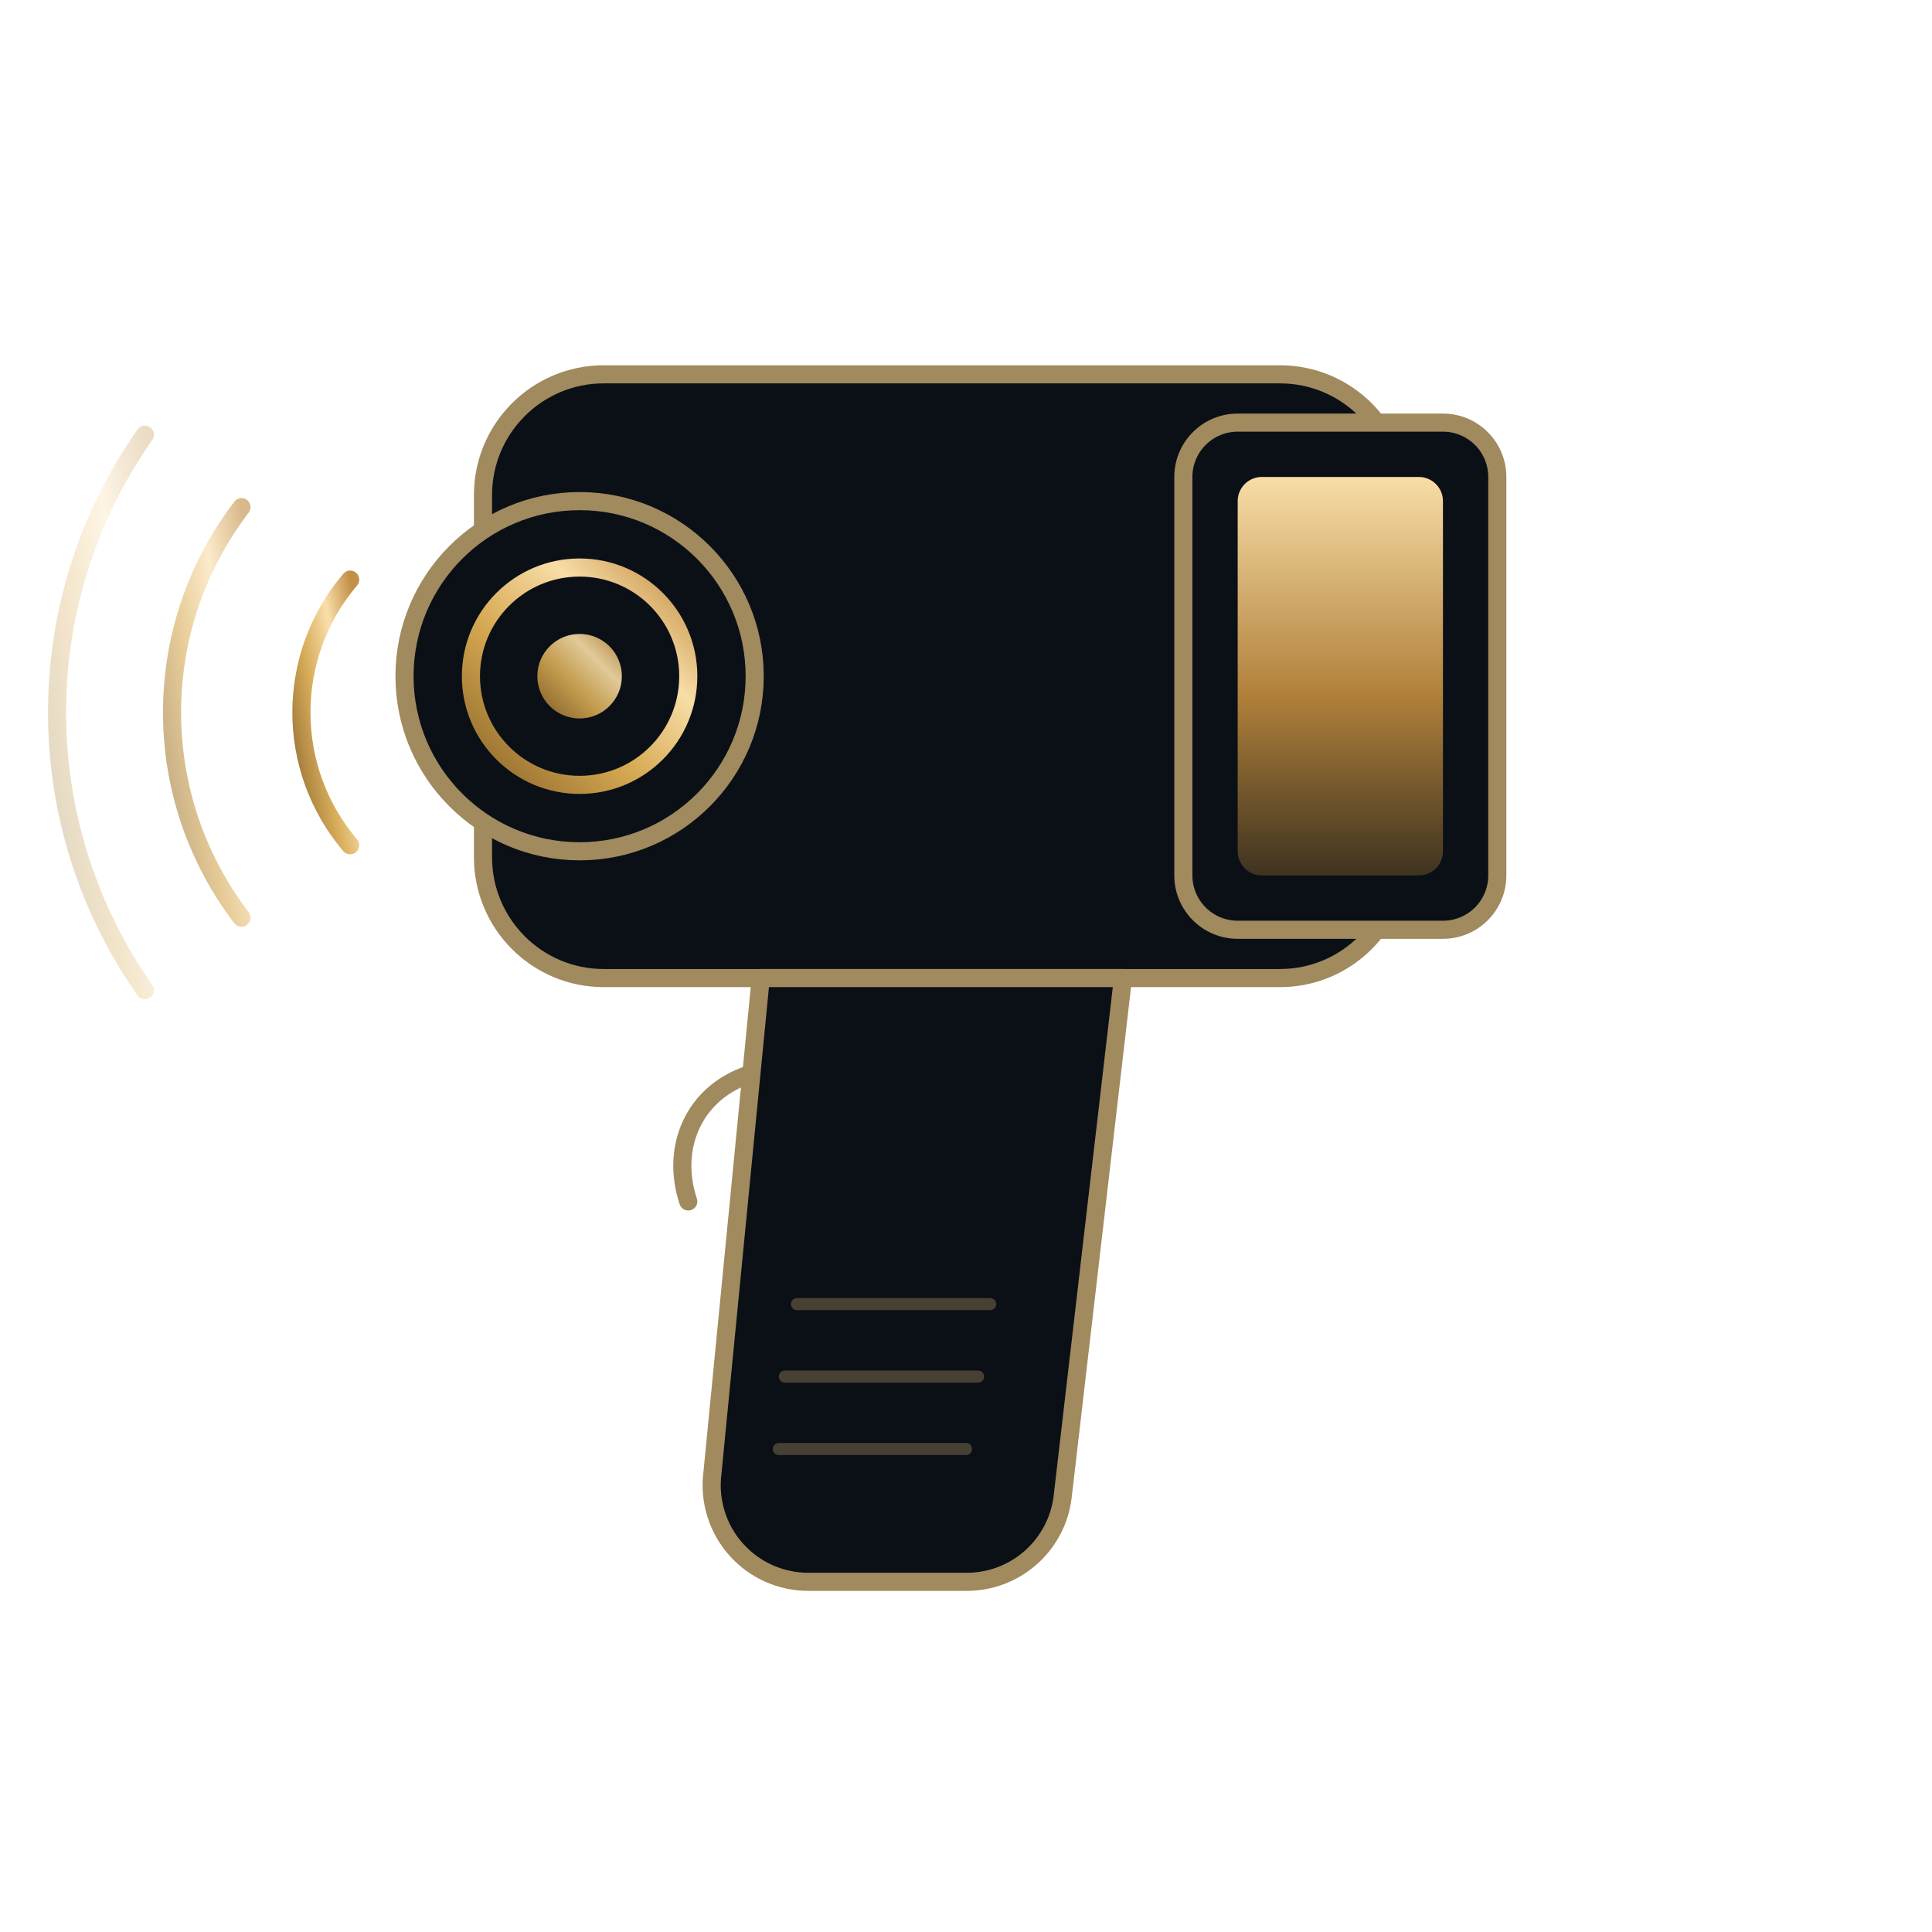
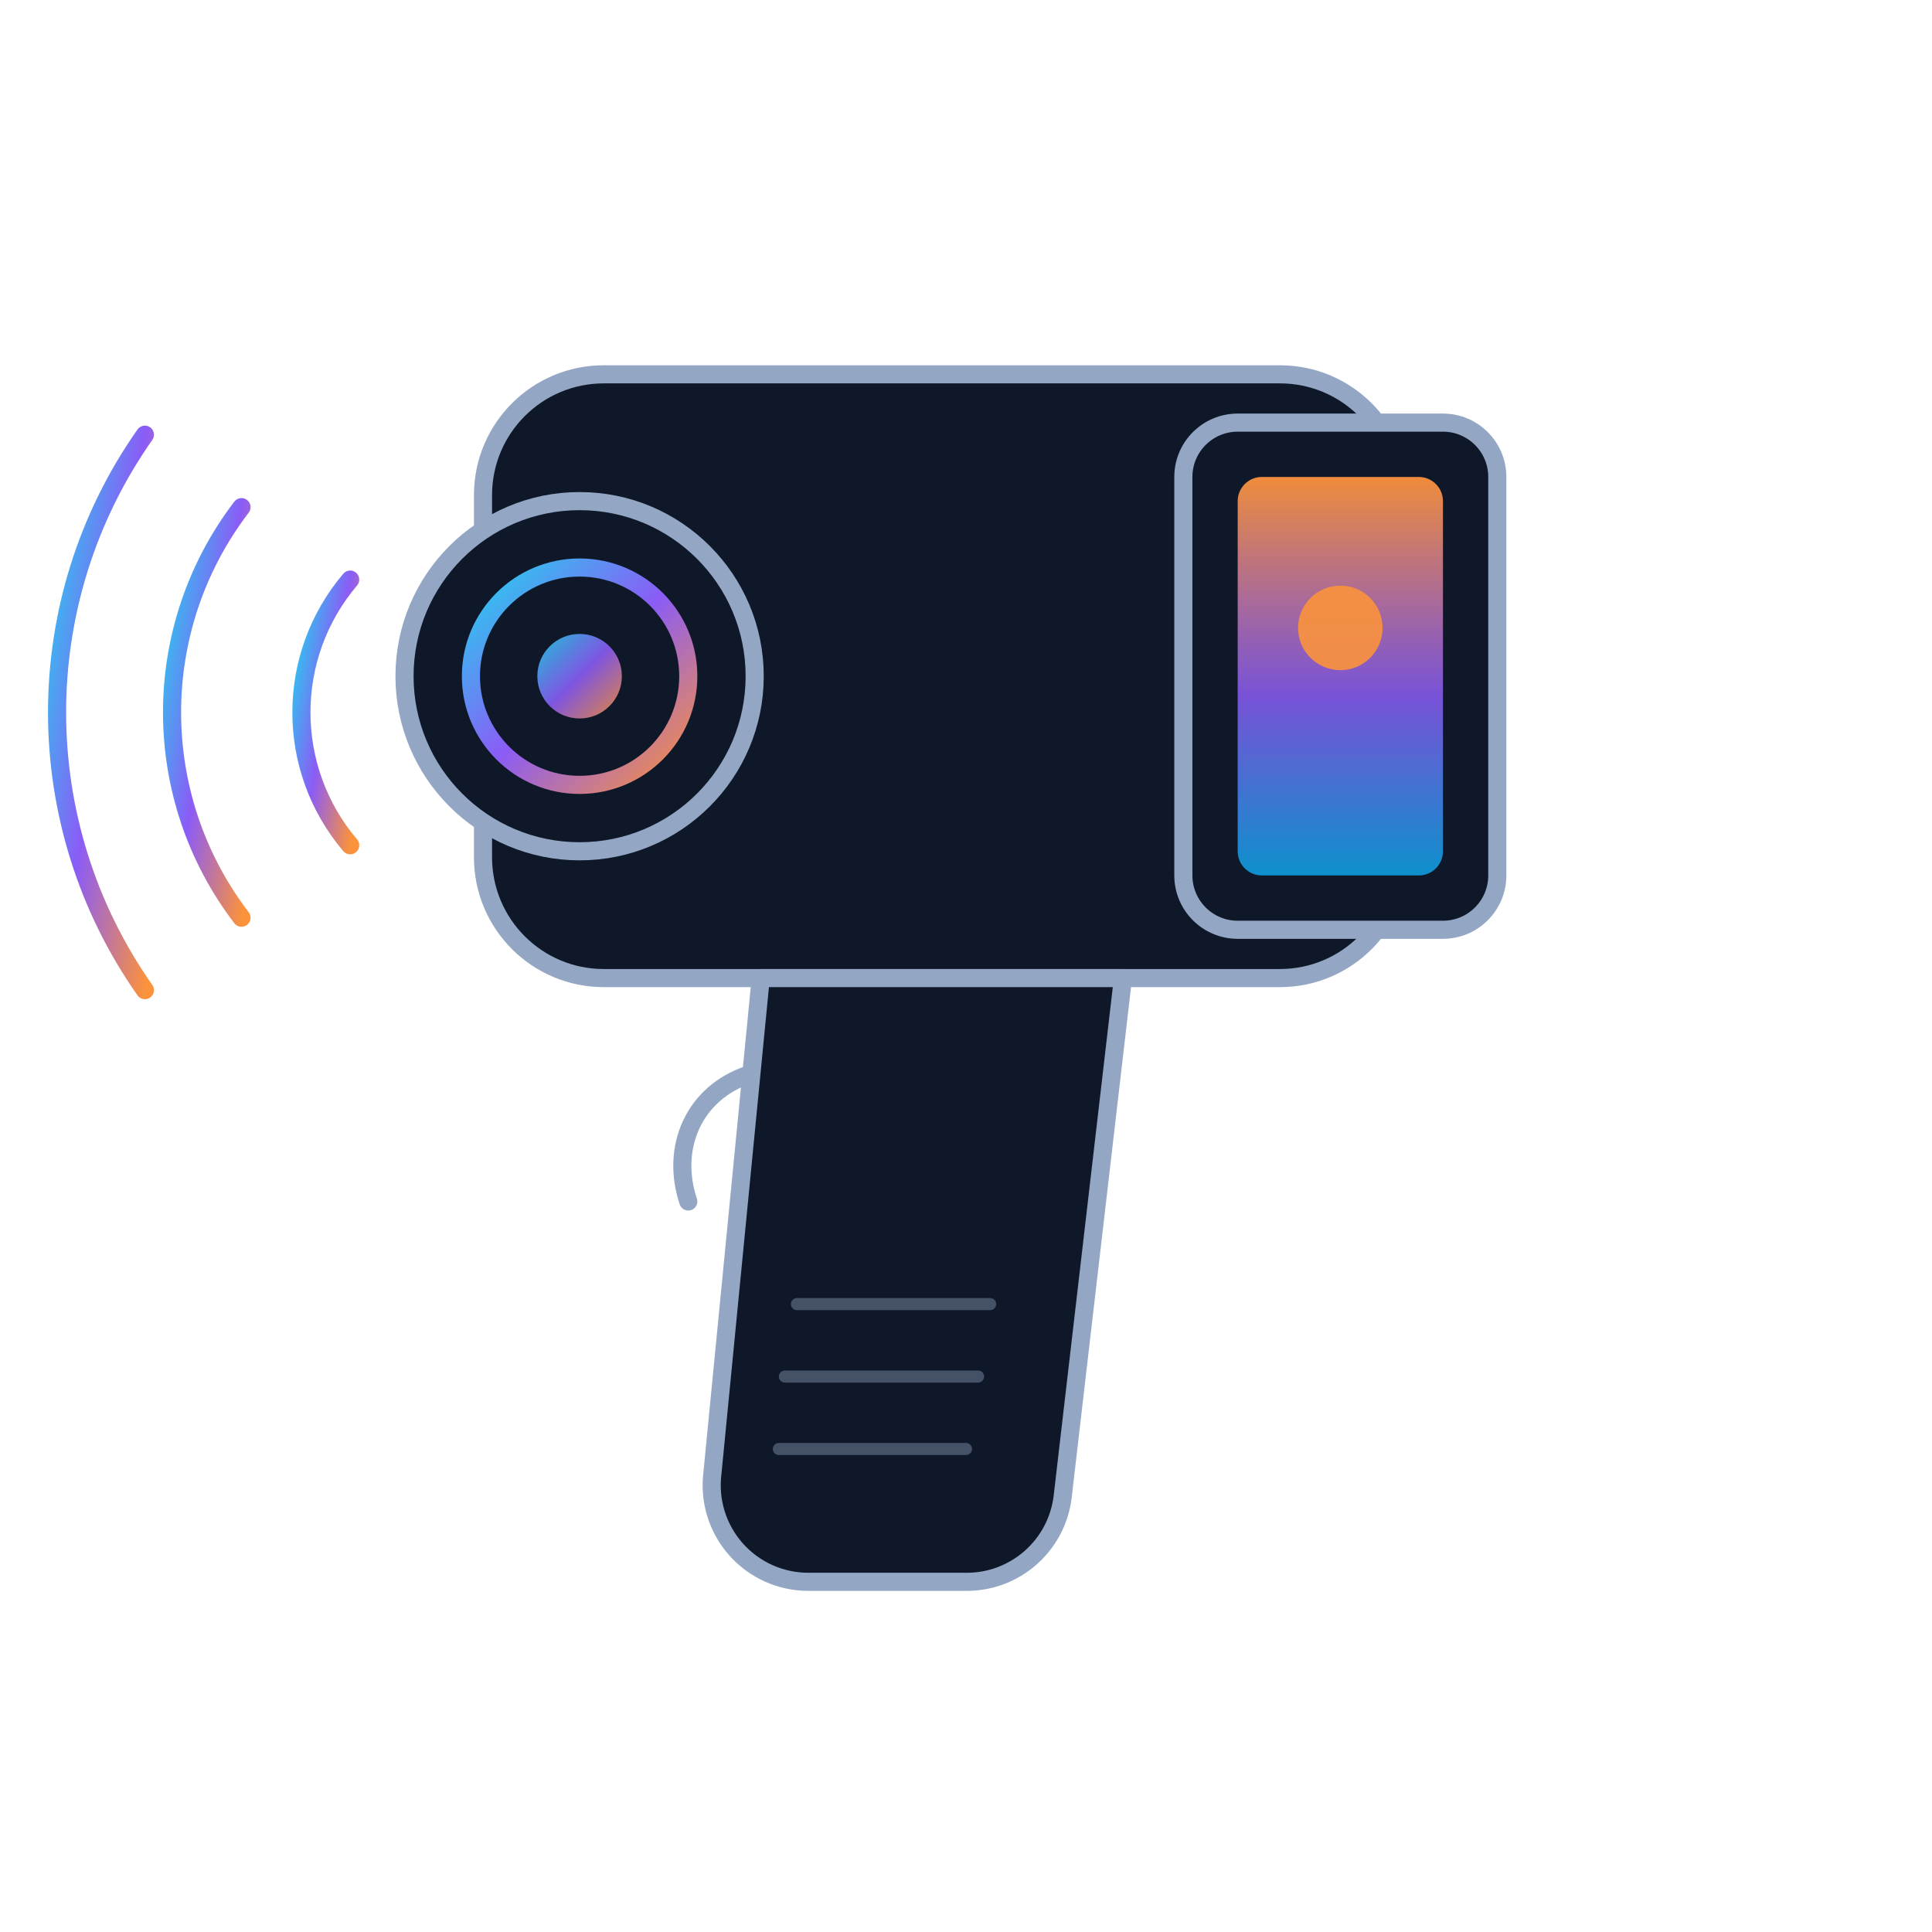
<svg xmlns="http://www.w3.org/2000/svg" viewBox="0 0 320 320" fill="none">
  <defs>
-     <linearGradient id="fg" x1="0" y1="1" x2="1" y2="0">
-       <stop offset="0" stop-color="#8A6428" />
-       <stop offset=".4" stop-color="#D6A952" />
-       <stop offset=".7" stop-color="#F8DDA7" />
-       <stop offset="1" stop-color="#C08A3E" />
+     <linearGradient id="fg" x1="0" y1="0" x2="1" y2="1">
+       <stop offset="0" stop-color="#22D3EE" />
+       <stop offset=".5" stop-color="#8B5CF6" />
+       <stop offset="1" stop-color="#FB923C" />
    </linearGradient>
    <linearGradient id="thermal" x1="0" y1="1" x2="0" y2="0">
-       <stop offset="0" stop-color="#3E3320" />
-       <stop offset=".45" stop-color="#B0803A" />
-       <stop offset="1" stop-color="#F8DDA7" />
+       <stop offset="0" stop-color="#0EA5E9" stop-opacity=".85" />
+       <stop offset=".45" stop-color="#8B5CF6" stop-opacity=".85" />
+       <stop offset="1" stop-color="#FB923C" stop-opacity=".95" />
    </linearGradient>
+     <clipPath id="screen">
+       <rect x="205" y="79" width="34" height="66" rx="4" />
+     </clipPath>
+     <style>
+       /* IR-Wellen laufen nach aussen, das Waermebild baut sich von kalt nach warm auf */
+       @keyframes waveOut { 0% { opacity: 0; transform: translateX(6px) scaleX(.7); }
+                            30% { opacity: 1; }
+                            100% { opacity: 0; transform: translateX(-10px) scaleX(1.25); } }
+       @keyframes heat    { 0%   { transform: translateY(66px); }
+                            45%  { transform: translateY(0); }
+                            85%  { transform: translateY(0); }
+                            100% { transform: translateY(66px); } }
+       @keyframes spot    { 0%, 40% { opacity: 0; r: 3; } 60% { opacity: .95; } 100% { opacity: .2; } }
+       @keyframes lensGlow{ 0%,100% { opacity: 1; } 50% { opacity: .5; } }
+ 
+       .w1 { transform-box: fill-box; transform-origin: right center; animation: waveOut 2.8s ease-out infinite; }
+       .w2 { transform-box: fill-box; transform-origin: right center; animation: waveOut 2.8s ease-out infinite .35s; }
+       .w3 { transform-box: fill-box; transform-origin: right center; animation: waveOut 2.8s ease-out infinite .7s; }
+       .heat { animation: heat 5.5s ease-in-out infinite; }
+       .spot { animation: spot 5.5s ease-in-out infinite; }
+       .lens { animation: lensGlow 3.2s ease-in-out infinite; }
+       @media (prefers-reduced-motion: reduce) {
+         .w1,.w2,.w3,.heat,.spot,.lens { animation: none; transform: none; opacity: 1; }
+       }
+     </style>
  </defs>
-   <g stroke="url(#fg)" stroke-width="3" stroke-linecap="round">
-     <path d="M58 96a34 34 0 0 0 0 44" opacity=".95" />
-     <path d="M40 84a56 56 0 0 0 0 68" opacity=".6" />
-     <path d="M24 72a80 80 0 0 0 0 92" opacity=".3" />
+   <g stroke="url(#fg)" stroke-width="3" stroke-linecap="round" fill="none">
+     <path class="w1" d="M58 96a34 34 0 0 0 0 44" />
+     <path class="w2" d="M40 84a56 56 0 0 0 0 68" />
+     <path class="w3" d="M24 72a80 80 0 0 0 0 92" />
  </g>
-   <rect x="80" y="62" width="152" height="100" rx="20" fill="#0B1017" stroke="#A08A5E" stroke-width="3" />
-   <circle cx="96" cy="112" r="29" fill="#0B1017" stroke="#A08A5E" stroke-width="3" />
-   <circle cx="96" cy="112" r="18" stroke="url(#fg)" stroke-width="3" />
+   <rect x="80" y="62" width="152" height="100" rx="20" fill="#0F1828" stroke="#93A7C4" stroke-width="3" />
+   <circle cx="96" cy="112" r="29" fill="#0F1828" stroke="#93A7C4" stroke-width="3" />
+   <circle class="lens" cx="96" cy="112" r="18" stroke="url(#fg)" stroke-width="3" fill="none" />
  <circle cx="96" cy="112" r="7" fill="url(#fg)" opacity=".9" />
-   <rect x="196" y="70" width="52" height="84" rx="9" fill="#0B1017" stroke="#A08A5E" stroke-width="3" />
-   <rect x="205" y="79" width="34" height="66" rx="4" fill="url(#thermal)" />
-   <path d="M126 162 L118 244 a16 16 0 0 0 16 18 l26 0 a16 16 0 0 0 16-14 l10 -86 Z" fill="#0B1017" stroke="#A08A5E" stroke-width="3" stroke-linejoin="round" />
-   <path d="M124 178c-9 3-13 12-10 21" stroke="#A08A5E" stroke-width="3" stroke-linecap="round" />
-   <g stroke="#A08A5E" stroke-width="2" opacity=".4" stroke-linecap="round">
+   <rect x="196" y="70" width="52" height="84" rx="9" fill="#0F1828" stroke="#93A7C4" stroke-width="3" />
+   <g clip-path="url(#screen)">
+     <rect x="205" y="79" width="34" height="66" fill="#101B2B" />
+     <rect class="heat" x="205" y="79" width="34" height="66" fill="url(#thermal)" />
+     <circle class="spot" cx="222" cy="104" r="7" fill="#FB923C" opacity=".9" />
+   </g>
+   <path d="M126 162 L118 244 a16 16 0 0 0 16 18 l26 0 a16 16 0 0 0 16-14 l10 -86 Z" fill="#0F1828" stroke="#93A7C4" stroke-width="3" stroke-linejoin="round" />
+   <path d="M124 178c-9 3-13 12-10 21" stroke="#93A7C4" stroke-width="3" stroke-linecap="round" />
+   <g stroke="#93A7C4" stroke-width="2" opacity=".4" stroke-linecap="round">
    <line x1="132" y1="216" x2="164" y2="216" />
    <line x1="130" y1="228" x2="162" y2="228" />
    <line x1="129" y1="240" x2="160" y2="240" />
  </g>
</svg>
